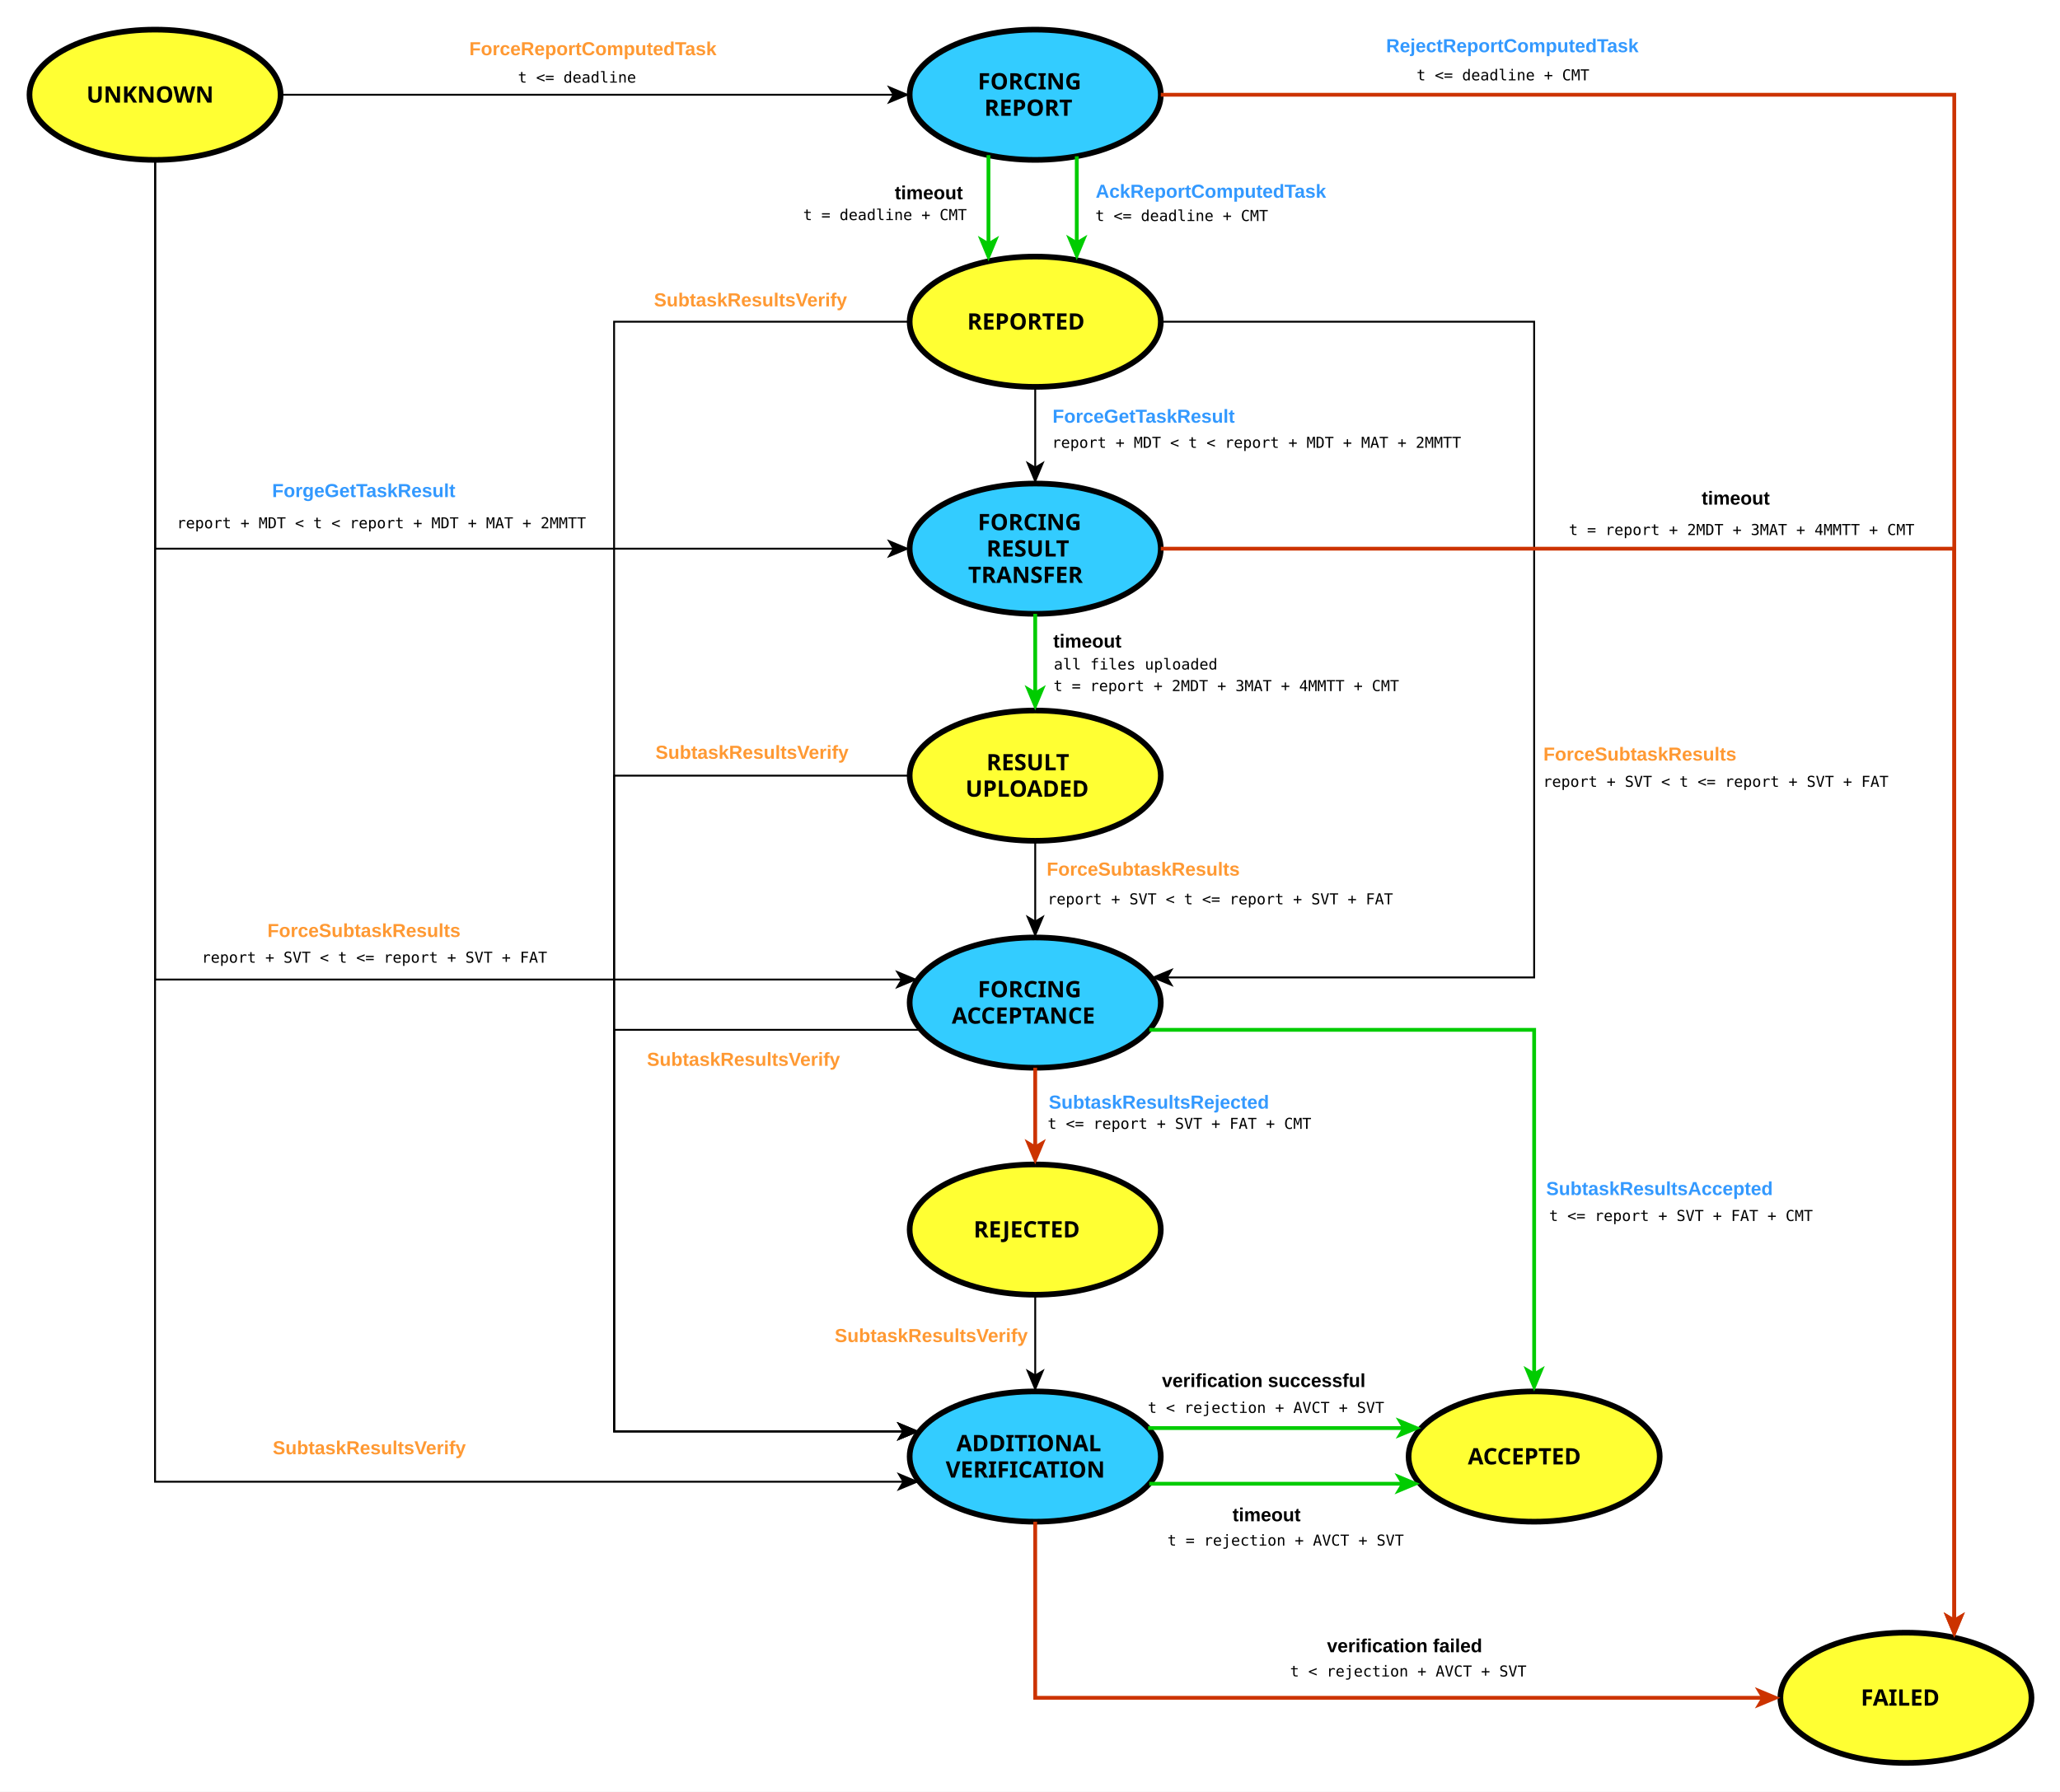
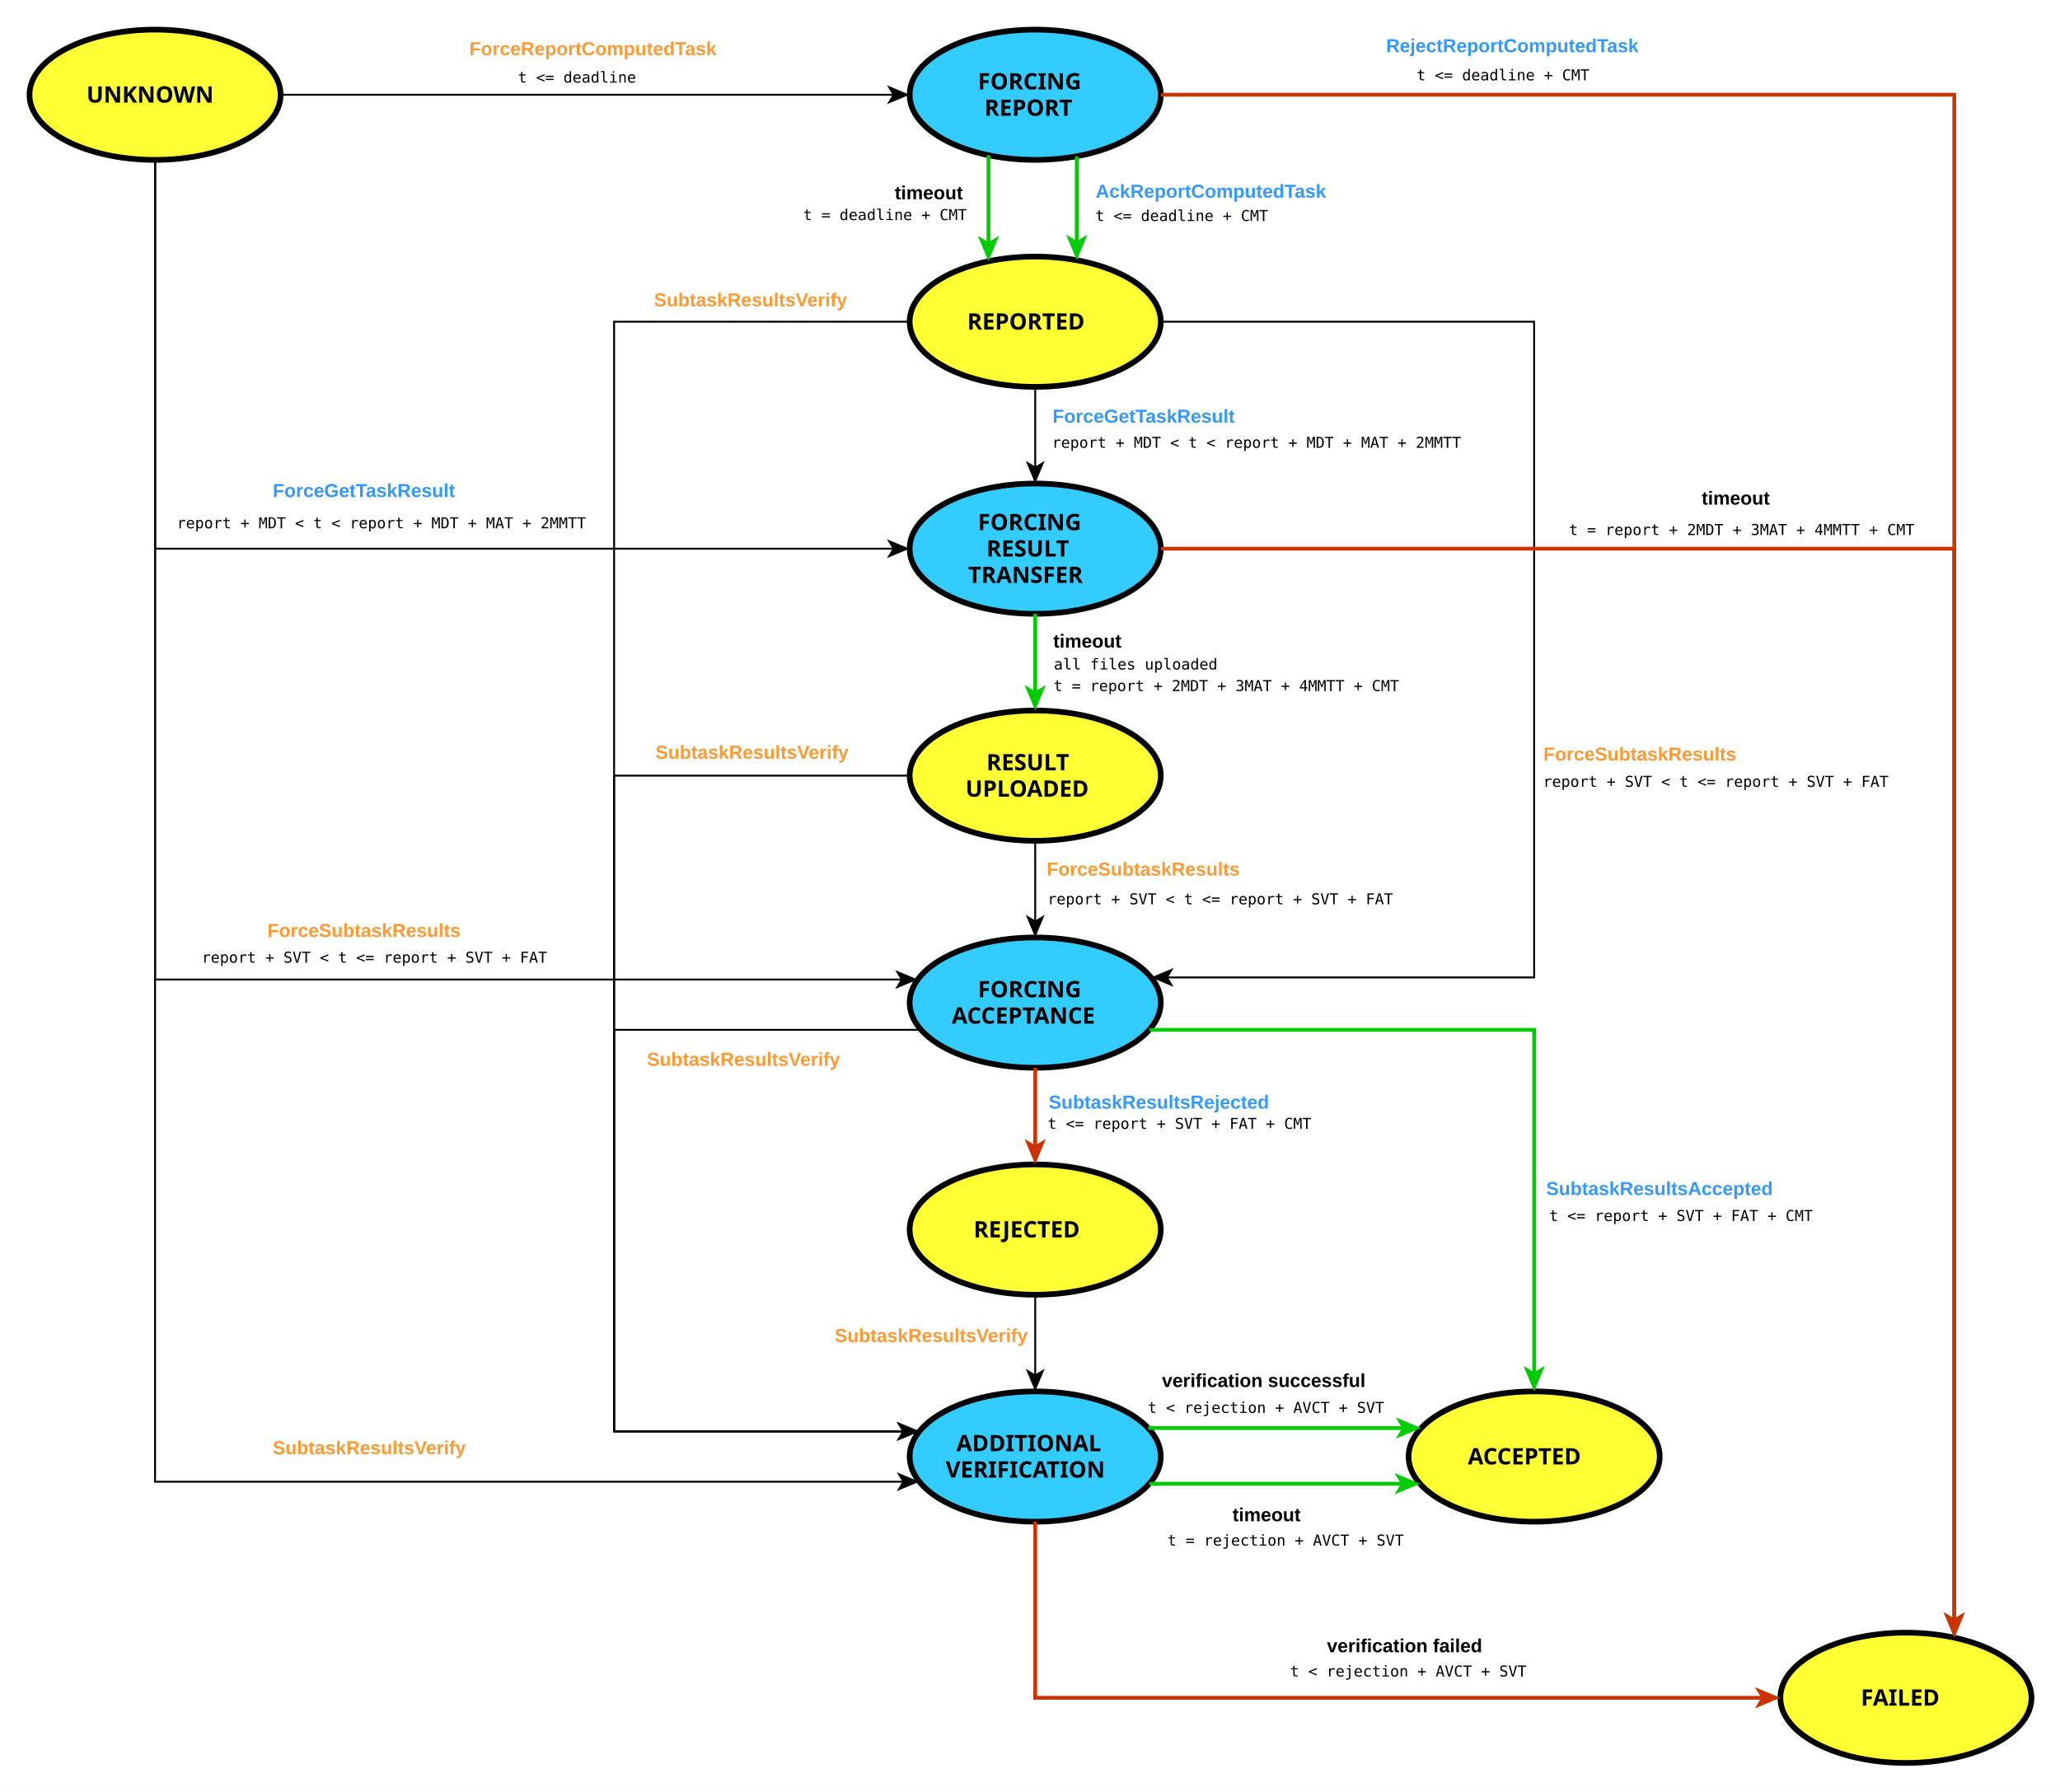
<svg xmlns="http://www.w3.org/2000/svg" fill-opacity="1" color-rendering="auto" color-interpolation="auto" text-rendering="auto" stroke="black" stroke-linecap="square" width="1091" stroke-miterlimit="10" shape-rendering="auto" stroke-opacity="1" fill="black" stroke-dasharray="none" font-weight="normal" stroke-width="1" height="949" font-family="'Dialog'" font-style="normal" stroke-linejoin="miter" font-size="12px" stroke-dashoffset="0" image-rendering="auto">
  <defs id="genericDefs" />
  <g>
    <defs id="defs1">
      <clipPath clipPathUnits="userSpaceOnUse" id="clipPath1">
        <path d="M0 0 L1091 0 L1091 949 L0 949 L0 0 Z" />
      </clipPath>
      <clipPath clipPathUnits="userSpaceOnUse" id="clipPath2">
        <path d="M-449 398 L642 398 L642 1347 L-449 1347 L-449 398 Z" />
      </clipPath>
    </defs>
    <g fill="white" text-rendering="geometricPrecision" shape-rendering="geometricPrecision" transform="translate(449,-398)" stroke="white">
      <rect x="-449" width="1091" height="949" y="398" clip-path="url(#clipPath2)" stroke="none" />
    </g>
    <g fill="rgb(255,255,51)" text-rendering="geometricPrecision" shape-rendering="geometricPrecision" transform="matrix(1,0,0,1,449,-398)" stroke="rgb(255,255,51)">
      <ellipse rx="66.5" ry="34.5" clip-path="url(#clipPath2)" cx="-366.883" cy="448.186" stroke="none" />
    </g>
    <g text-rendering="geometricPrecision" stroke-miterlimit="1.45" stroke-width="3" shape-rendering="geometricPrecision" transform="matrix(1,0,0,1,449,-398)" stroke-linecap="butt">
      <ellipse rx="66.5" fill="none" ry="34.5" clip-path="url(#clipPath2)" cx="-366.883" cy="448.186" />
      <text x="-403.188" y="452.341" clip-path="url(#clipPath2)" font-family="sans-serif" stroke="none" font-weight="bold" stroke-width="1" xml:space="preserve">UNKNOWN</text>
    </g>
    <g fill="rgb(51,204,255)" text-rendering="geometricPrecision" shape-rendering="geometricPrecision" transform="matrix(1,0,0,1,449,-398)" stroke="rgb(51,204,255)">
      <ellipse rx="66.5" ry="34.5" clip-path="url(#clipPath2)" cx="99.264" cy="448.186" stroke="none" />
    </g>
    <g text-rendering="geometricPrecision" stroke-miterlimit="1.45" stroke-width="3" shape-rendering="geometricPrecision" transform="matrix(1,0,0,1,449,-398)" stroke-linecap="butt">
      <ellipse rx="66.5" fill="none" ry="34.5" clip-path="url(#clipPath2)" cx="99.264" cy="448.186" />
      <text x="68.863" y="445.356" clip-path="url(#clipPath2)" font-family="sans-serif" stroke="none" font-weight="bold" stroke-width="1" xml:space="preserve">FORCING</text>
      <text x="72.335" y="459.325" clip-path="url(#clipPath2)" font-family="sans-serif" stroke="none" font-weight="bold" stroke-width="1" xml:space="preserve">REPORT</text>
    </g>
    <g fill="rgb(255,255,51)" text-rendering="geometricPrecision" shape-rendering="geometricPrecision" transform="matrix(1,0,0,1,449,-398)" stroke="rgb(255,255,51)">
      <ellipse rx="66.5" ry="34.5" clip-path="url(#clipPath2)" cx="99.264" cy="568.404" stroke="none" />
    </g>
    <g text-rendering="geometricPrecision" stroke-miterlimit="1.45" stroke-width="3" shape-rendering="geometricPrecision" transform="matrix(1,0,0,1,449,-398)" stroke-linecap="butt">
      <ellipse rx="66.5" fill="none" ry="34.5" clip-path="url(#clipPath2)" cx="99.264" cy="568.404" />
      <text x="63.256" y="572.558" clip-path="url(#clipPath2)" font-family="sans-serif" stroke="none" font-weight="bold" stroke-width="1" xml:space="preserve">REPORTED</text>
    </g>
    <g fill="rgb(51,204,255)" text-rendering="geometricPrecision" shape-rendering="geometricPrecision" transform="matrix(1,0,0,1,449,-398)" stroke="rgb(51,204,255)">
      <ellipse rx="66.5" ry="34.5" clip-path="url(#clipPath2)" cx="99.264" cy="688.621" stroke="none" />
    </g>
    <g text-rendering="geometricPrecision" stroke-miterlimit="1.45" stroke-width="3" shape-rendering="geometricPrecision" transform="matrix(1,0,0,1,449,-398)" stroke-linecap="butt">
      <ellipse rx="66.5" fill="none" ry="34.5" clip-path="url(#clipPath2)" cx="99.264" cy="688.621" />
      <text x="68.863" y="678.807" clip-path="url(#clipPath2)" font-family="sans-serif" stroke="none" font-weight="bold" stroke-width="1" xml:space="preserve">FORCING</text>
      <text x="73.436" y="692.775" clip-path="url(#clipPath2)" font-family="sans-serif" stroke="none" font-weight="bold" stroke-width="1" xml:space="preserve">RESULT</text>
      <text x="63.748" y="706.744" clip-path="url(#clipPath2)" font-family="sans-serif" stroke="none" font-weight="bold" stroke-width="1" xml:space="preserve">TRANSFER</text>
    </g>
    <g fill="rgb(255,255,51)" text-rendering="geometricPrecision" shape-rendering="geometricPrecision" transform="matrix(1,0,0,1,449,-398)" stroke="rgb(255,255,51)">
      <ellipse rx="66.5" ry="34.5" clip-path="url(#clipPath2)" cx="99.264" cy="808.839" stroke="none" />
    </g>
    <g text-rendering="geometricPrecision" stroke-miterlimit="1.45" stroke-width="3" shape-rendering="geometricPrecision" transform="matrix(1,0,0,1,449,-398)" stroke-linecap="butt">
      <ellipse rx="66.5" fill="none" ry="34.5" clip-path="url(#clipPath2)" cx="99.264" cy="808.839" />
      <text x="73.436" y="806.009" clip-path="url(#clipPath2)" font-family="sans-serif" stroke="none" font-weight="bold" stroke-width="1" xml:space="preserve">RESULT</text>
      <text x="62.368" y="819.977" clip-path="url(#clipPath2)" font-family="sans-serif" stroke="none" font-weight="bold" stroke-width="1" xml:space="preserve">UPLOADED</text>
    </g>
    <g fill="rgb(51,204,255)" text-rendering="geometricPrecision" shape-rendering="geometricPrecision" transform="matrix(1,0,0,1,449,-398)" stroke="rgb(51,204,255)">
      <ellipse rx="66.5" ry="34.5" clip-path="url(#clipPath2)" cx="99.264" cy="929.056" stroke="none" />
    </g>
    <g text-rendering="geometricPrecision" stroke-miterlimit="1.45" stroke-width="3" shape-rendering="geometricPrecision" transform="matrix(1,0,0,1,449,-398)" stroke-linecap="butt">
      <ellipse rx="66.5" fill="none" ry="34.5" clip-path="url(#clipPath2)" cx="99.264" cy="929.056" />
      <text x="68.863" y="926.226" clip-path="url(#clipPath2)" font-family="sans-serif" stroke="none" font-weight="bold" stroke-width="1" xml:space="preserve">FORCING</text>
      <text x="55.059" y="940.195" clip-path="url(#clipPath2)" font-family="sans-serif" stroke="none" font-weight="bold" stroke-width="1" xml:space="preserve">ACCEPTANCE</text>
    </g>
    <g fill="rgb(255,255,51)" text-rendering="geometricPrecision" shape-rendering="geometricPrecision" transform="matrix(1,0,0,1,449,-398)" stroke="rgb(255,255,51)">
      <ellipse rx="66.5" ry="34.5" clip-path="url(#clipPath2)" cx="363.505" cy="1169.491" stroke="none" />
    </g>
    <g text-rendering="geometricPrecision" stroke-miterlimit="1.45" stroke-width="3" shape-rendering="geometricPrecision" transform="matrix(1,0,0,1,449,-398)" stroke-linecap="butt">
      <ellipse rx="66.5" fill="none" ry="34.5" clip-path="url(#clipPath2)" cx="363.505" cy="1169.491" />
      <text x="328.386" y="1173.645" clip-path="url(#clipPath2)" font-family="sans-serif" stroke="none" font-weight="bold" stroke-width="1" xml:space="preserve">ACCEPTED</text>
    </g>
    <g fill="rgb(255,255,51)" text-rendering="geometricPrecision" shape-rendering="geometricPrecision" transform="matrix(1,0,0,1,449,-398)" stroke="rgb(255,255,51)">
      <ellipse rx="66.5" ry="34.5" clip-path="url(#clipPath2)" cx="99.264" cy="1049.274" stroke="none" />
    </g>
    <g text-rendering="geometricPrecision" stroke-miterlimit="1.45" stroke-width="3" shape-rendering="geometricPrecision" transform="matrix(1,0,0,1,449,-398)" stroke-linecap="butt">
      <ellipse rx="66.5" fill="none" ry="34.5" clip-path="url(#clipPath2)" cx="99.264" cy="1049.274" />
      <text x="66.639" y="1053.428" clip-path="url(#clipPath2)" font-family="sans-serif" stroke="none" font-weight="bold" stroke-width="1" xml:space="preserve">REJECTED</text>
    </g>
    <g fill="rgb(51,204,255)" text-rendering="geometricPrecision" shape-rendering="geometricPrecision" transform="matrix(1,0,0,1,449,-398)" stroke="rgb(51,204,255)">
      <ellipse rx="66.5" ry="34.5" clip-path="url(#clipPath2)" cx="99.264" cy="1169.491" stroke="none" />
    </g>
    <g text-rendering="geometricPrecision" stroke-miterlimit="1.45" stroke-width="3" shape-rendering="geometricPrecision" transform="matrix(1,0,0,1,449,-398)" stroke-linecap="butt">
      <ellipse rx="66.5" fill="none" ry="34.5" clip-path="url(#clipPath2)" cx="99.264" cy="1169.491" />
      <text x="57.514" y="1166.661" clip-path="url(#clipPath2)" font-family="sans-serif" stroke="none" font-weight="bold" stroke-width="1" xml:space="preserve">ADDITIONAL</text>
      <text x="51.845" y="1180.63" clip-path="url(#clipPath2)" font-family="sans-serif" stroke="none" font-weight="bold" stroke-width="1" xml:space="preserve">VERIFICATION</text>
    </g>
    <g fill="rgb(255,255,51)" text-rendering="geometricPrecision" shape-rendering="geometricPrecision" transform="matrix(1,0,0,1,449,-398)" stroke="rgb(255,255,51)">
      <ellipse rx="66.5" ry="34.5" clip-path="url(#clipPath2)" cx="560.402" cy="1297.274" stroke="none" />
    </g>
    <g text-rendering="geometricPrecision" stroke-miterlimit="1.45" stroke-width="3" shape-rendering="geometricPrecision" transform="matrix(1,0,0,1,449,-398)" stroke-linecap="butt">
      <ellipse rx="66.5" fill="none" ry="34.5" clip-path="url(#clipPath2)" cx="560.402" cy="1297.274" />
      <text x="536.525" y="1301.429" clip-path="url(#clipPath2)" font-family="sans-serif" stroke="none" font-weight="bold" stroke-width="1" xml:space="preserve">FAILED</text>
      <path fill="none" d="M-300.399 448.186 L24.733 448.186" stroke-width="1" clip-path="url(#clipPath2)" />
      <path d="M32.733 448.186 L20.733 443.186 L23.733 448.186 L20.733 453.186 Z" stroke-width="1" clip-path="url(#clipPath2)" stroke="none" />
    </g>
    <g stroke-linecap="butt" font-size="10px" transform="matrix(1,0,0,1,449,-398)" fill="rgb(255,153,51)" text-rendering="geometricPrecision" font-family="'Arial'" shape-rendering="geometricPrecision" stroke="rgb(255,153,51)" font-weight="bold" stroke-miterlimit="1.45">
      <text x="-200.452" xml:space="preserve" y="427.253" clip-path="url(#clipPath2)" stroke="none">ForceReportComputedTask</text>
    </g>
    <g font-size="8px" stroke-linecap="butt" transform="matrix(1,0,0,1,449,-398)" text-rendering="geometricPrecision" font-family="monospace" shape-rendering="geometricPrecision" stroke-miterlimit="1.45">
      <text x="-174.716" xml:space="preserve" y="441.756" clip-path="url(#clipPath2)" stroke="none">t &lt;= deadline</text>
    </g>
    <g stroke-linecap="butt" transform="matrix(1,0,0,1,449,-398)" fill="rgb(0,204,0)" text-rendering="geometricPrecision" shape-rendering="geometricPrecision" stroke="rgb(0,204,0)" stroke-width="2" stroke-miterlimit="1.45">
      <path fill="none" d="M121.264 480.772 L121.264 526.834" clip-path="url(#clipPath2)" />
      <path d="M121.264 535.834 L126.889 522.334 L121.264 525.709 L115.639 522.334 Z" clip-path="url(#clipPath2)" stroke="none" />
    </g>
    <g stroke-linecap="butt" font-size="10px" transform="matrix(1,0,0,1,449,-398)" fill="rgb(51,153,255)" text-rendering="geometricPrecision" font-family="'Arial'" shape-rendering="geometricPrecision" stroke="rgb(51,153,255)" font-weight="bold" stroke-miterlimit="1.45">
      <text x="131.266" xml:space="preserve" y="502.739" clip-path="url(#clipPath2)" stroke="none">AckReportComputedTask</text>
    </g>
    <g font-size="8px" stroke-linecap="butt" transform="matrix(1,0,0,1,449,-398)" text-rendering="geometricPrecision" font-family="monospace" shape-rendering="geometricPrecision" stroke-miterlimit="1.45">
      <text x="131.109" xml:space="preserve" y="515.064" clip-path="url(#clipPath2)" stroke="none">t &lt;= deadline + CMT</text>
    </g>
    <g stroke-linecap="butt" transform="matrix(1,0,0,1,449,-398)" fill="rgb(0,204,0)" text-rendering="geometricPrecision" shape-rendering="geometricPrecision" stroke="rgb(0,204,0)" stroke-width="2" stroke-miterlimit="1.45">
      <path fill="none" d="M74.5 480.175 L74.5 527.395" clip-path="url(#clipPath2)" />
      <path d="M74.5 536.395 L80.125 522.895 L74.5 526.27 L68.875 522.895 Z" clip-path="url(#clipPath2)" stroke="none" />
    </g>
    <g font-size="10px" stroke-linecap="butt" transform="matrix(1,0,0,1,449,-398)" text-rendering="geometricPrecision" font-family="'Arial'" shape-rendering="geometricPrecision" font-weight="bold" stroke-miterlimit="1.45">
      <text x="24.846" xml:space="preserve" y="503.539" clip-path="url(#clipPath2)" stroke="none">timeout</text>
      <text x="-23.648" font-size="8px" y="514.584" clip-path="url(#clipPath2)" font-family="monospace" stroke="none" font-weight="normal" xml:space="preserve">t = deadline + CMT</text>
      <path fill="none" d="M-366.883 482.683 L-366.883 688.621 L24.729 688.621" clip-path="url(#clipPath2)" />
      <path d="M32.729 688.621 L20.729 683.621 L23.729 688.621 L20.729 693.621 Z" stroke="none" clip-path="url(#clipPath2)" />
-       <text fill="rgb(51,153,255)" x="-304.894" xml:space="preserve" y="661.288" clip-path="url(#clipPath2)" stroke="none">ForgeGetTaskResult</text>
+       <text fill="rgb(51,153,255)" x="-304.532" xml:space="preserve" y="661.288" clip-path="url(#clipPath2)" stroke="none">ForceGetTaskResult</text>
      <text x="-355.383" font-size="8px" y="677.815" clip-path="url(#clipPath2)" font-family="monospace" stroke="none" font-weight="normal" xml:space="preserve">report + MDT &lt; t &lt; report + MDT + MAT + 2MMTT</text>
      <path fill="none" d="M99.264 602.904 L99.264 646.121" clip-path="url(#clipPath2)" />
      <path d="M99.264 654.121 L104.264 642.121 L99.264 645.121 L94.264 642.121 Z" stroke="none" clip-path="url(#clipPath2)" />
      <text fill="rgb(51,153,255)" x="108.437" xml:space="preserve" y="621.898" clip-path="url(#clipPath2)" stroke="none">ForceGetTaskResult</text>
      <text x="108.095" font-size="8px" y="635.21" clip-path="url(#clipPath2)" font-family="monospace" stroke="none" font-weight="normal" xml:space="preserve">report + MDT &lt; t &lt; report + MDT + MAT + 2MMTT</text>
    </g>
    <g stroke-linecap="butt" transform="matrix(1,0,0,1,449,-398)" fill="rgb(0,204,0)" text-rendering="geometricPrecision" shape-rendering="geometricPrecision" stroke="rgb(0,204,0)" stroke-width="2" stroke-miterlimit="1.45">
      <path fill="none" d="M99.264 723.121 L99.264 765.339" clip-path="url(#clipPath2)" />
      <path d="M99.264 774.339 L104.889 760.839 L99.264 764.214 L93.639 760.839 Z" clip-path="url(#clipPath2)" stroke="none" />
    </g>
    <g font-size="10px" stroke-linecap="butt" transform="matrix(1,0,0,1,449,-398)" text-rendering="geometricPrecision" font-family="'Arial'" shape-rendering="geometricPrecision" font-weight="bold" stroke-miterlimit="1.45">
      <text x="108.81" xml:space="preserve" y="740.997" clip-path="url(#clipPath2)" stroke="none">timeout</text>
      <text x="108.953" font-size="8px" y="764.052" clip-path="url(#clipPath2)" font-family="monospace" stroke="none" font-weight="normal" xml:space="preserve">t = report + 2MDT + 3MAT + 4MMTT + CMT</text>
      <text x="109.117" font-size="8px" y="752.622" clip-path="url(#clipPath2)" font-family="monospace" stroke="none" font-weight="normal" xml:space="preserve">all files uploaded</text>
      <path fill="none" d="M-366.883 482.685 L-366.883 916.833 L29.065 916.833" clip-path="url(#clipPath2)" />
      <path d="M37.065 916.833 L25.065 911.833 L28.065 916.833 L25.065 921.833 Z" stroke="none" clip-path="url(#clipPath2)" />
      <text fill="rgb(255,153,51)" x="-307.379" xml:space="preserve" y="894.3" clip-path="url(#clipPath2)" stroke="none">ForceSubtaskResults</text>
      <text x="-342.228" font-size="8px" y="907.922" clip-path="url(#clipPath2)" font-family="monospace" stroke="none" font-weight="normal" xml:space="preserve">report + SVT &lt; t &lt;= report + SVT + FAT</text>
      <path fill="none" d="M165.77 568.404 L363.505 568.404 L363.505 915.722 L168.583 915.722" clip-path="url(#clipPath2)" />
      <path d="M160.583 915.722 L172.583 920.722 L169.583 915.722 L172.583 910.722 Z" stroke="none" clip-path="url(#clipPath2)" />
      <text fill="rgb(255,153,51)" x="368.377" xml:space="preserve" y="800.87" clip-path="url(#clipPath2)" stroke="none">ForceSubtaskResults</text>
      <text x="368.158" font-size="8px" y="814.773" clip-path="url(#clipPath2)" font-family="monospace" stroke="none" font-weight="normal" xml:space="preserve">report + SVT &lt; t &lt;= report + SVT + FAT</text>
      <path fill="none" d="M99.264 843.353 L99.264 886.556" clip-path="url(#clipPath2)" />
      <path d="M99.264 894.556 L104.264 882.556 L99.264 885.556 L94.264 882.556 Z" stroke="none" clip-path="url(#clipPath2)" />
      <text fill="rgb(255,153,51)" x="105.337" xml:space="preserve" y="861.791" clip-path="url(#clipPath2)" stroke="none">ForceSubtaskResults</text>
      <text x="105.753" font-size="8px" y="876.999" clip-path="url(#clipPath2)" font-family="monospace" stroke="none" font-weight="normal" xml:space="preserve">report + SVT &lt; t &lt;= report + SVT + FAT</text>
    </g>
    <g stroke-linecap="butt" transform="matrix(1,0,0,1,449,-398)" fill="rgb(0,204,0)" text-rendering="geometricPrecision" shape-rendering="geometricPrecision" stroke="rgb(0,204,0)" stroke-width="2" stroke-miterlimit="1.45">
      <path fill="none" d="M159.692 943.472 L363.505 943.472 L363.505 1126.005" clip-path="url(#clipPath2)" />
      <path d="M363.505 1135.005 L369.13 1121.505 L363.505 1124.88 L357.88 1121.505 Z" clip-path="url(#clipPath2)" stroke="none" />
    </g>
    <g stroke-linecap="butt" font-size="10px" transform="matrix(1,0,0,1,449,-398)" fill="rgb(51,153,255)" text-rendering="geometricPrecision" font-family="'Arial'" shape-rendering="geometricPrecision" stroke="rgb(51,153,255)" font-weight="bold" stroke-miterlimit="1.45">
      <text x="369.885" xml:space="preserve" y="1030.989" clip-path="url(#clipPath2)" stroke="none">SubtaskResultsAccepted</text>
    </g>
    <g font-size="8px" stroke-linecap="butt" transform="matrix(1,0,0,1,449,-398)" text-rendering="geometricPrecision" font-family="monospace" shape-rendering="geometricPrecision" stroke-miterlimit="1.45">
      <text x="371.432" xml:space="preserve" y="1044.727" clip-path="url(#clipPath2)" stroke="none">t &lt;= report + SVT + FAT + CMT</text>
    </g>
    <g stroke-linecap="butt" transform="matrix(1,0,0,1,449,-398)" fill="rgb(204,51,0)" text-rendering="geometricPrecision" shape-rendering="geometricPrecision" stroke="rgb(204,51,0)" stroke-width="2" stroke-miterlimit="1.45">
      <path fill="none" d="M99.264 963.539 L99.264 1005.774" clip-path="url(#clipPath2)" />
      <path d="M99.264 1014.774 L104.889 1001.274 L99.264 1004.649 L93.639 1001.274 Z" clip-path="url(#clipPath2)" stroke="none" />
    </g>
    <g stroke-linecap="butt" font-size="10px" transform="matrix(1,0,0,1,449,-398)" fill="rgb(51,153,255)" text-rendering="geometricPrecision" font-family="'Arial'" shape-rendering="geometricPrecision" stroke="rgb(51,153,255)" font-weight="bold" stroke-miterlimit="1.45">
      <text x="106.425" xml:space="preserve" y="985.209" clip-path="url(#clipPath2)" stroke="none">SubtaskResultsRejected</text>
    </g>
    <g font-size="8px" stroke-linecap="butt" transform="matrix(1,0,0,1,449,-398)" text-rendering="geometricPrecision" font-family="monospace" shape-rendering="geometricPrecision" stroke-miterlimit="1.45">
      <text x="105.827" xml:space="preserve" y="995.934" clip-path="url(#clipPath2)" stroke="none">t &lt;= report + SVT + FAT + CMT</text>
      <path fill="none" d="M-366.883 482.721 L-366.883 1182.824 L29.925 1182.824" clip-path="url(#clipPath2)" />
      <path d="M37.925 1182.824 L25.925 1177.824 L28.925 1182.824 L25.925 1187.824 Z" stroke="none" clip-path="url(#clipPath2)" />
    </g>
    <g stroke-linecap="butt" font-size="10px" transform="matrix(1,0,0,1,449,-398)" fill="rgb(255,153,51)" text-rendering="geometricPrecision" font-family="'Arial'" shape-rendering="geometricPrecision" stroke="rgb(255,153,51)" font-weight="bold" stroke-miterlimit="1.45">
      <text x="-304.563" xml:space="preserve" y="1168.291" clip-path="url(#clipPath2)" stroke="none">SubtaskResultsVerify</text>
    </g>
    <g text-rendering="geometricPrecision" stroke-miterlimit="1.45" shape-rendering="geometricPrecision" transform="matrix(1,0,0,1,449,-398)" stroke-linecap="butt">
      <path fill="none" d="M99.264 1083.774 L99.264 1126.991" clip-path="url(#clipPath2)" />
      <path d="M99.264 1134.991 L104.264 1122.991 L99.264 1125.991 L94.264 1122.991 Z" clip-path="url(#clipPath2)" stroke="none" />
    </g>
    <g stroke-linecap="butt" font-size="10px" transform="matrix(1,0,0,1,449,-398)" fill="rgb(255,153,51)" text-rendering="geometricPrecision" font-family="'Arial'" shape-rendering="geometricPrecision" stroke="rgb(255,153,51)" font-weight="bold" stroke-miterlimit="1.45">
      <text x="-6.944" xml:space="preserve" y="1108.849" clip-path="url(#clipPath2)" stroke="none">SubtaskResultsVerify</text>
    </g>
    <g text-rendering="geometricPrecision" stroke-miterlimit="1.45" shape-rendering="geometricPrecision" transform="matrix(1,0,0,1,449,-398)" stroke-linecap="butt">
      <path fill="none" d="M32.763 568.404 L-123.768 568.404 L-123.768 1156.158 L29.966 1156.158" clip-path="url(#clipPath2)" />
      <path d="M37.967 1156.158 L25.966 1151.158 L28.966 1156.158 L25.966 1161.158 Z" clip-path="url(#clipPath2)" stroke="none" />
    </g>
    <g stroke-linecap="butt" font-size="10px" transform="matrix(1,0,0,1,449,-398)" fill="rgb(255,153,51)" text-rendering="geometricPrecision" font-family="'Arial'" shape-rendering="geometricPrecision" stroke="rgb(255,153,51)" font-weight="bold" stroke-miterlimit="1.45">
      <text x="-102.653" xml:space="preserve" y="560.27" clip-path="url(#clipPath2)" stroke="none">SubtaskResultsVerify</text>
    </g>
    <g text-rendering="geometricPrecision" stroke-miterlimit="1.45" shape-rendering="geometricPrecision" transform="matrix(1,0,0,1,449,-398)" stroke-linecap="butt">
      <path fill="none" d="M32.764 808.839 L-123.768 808.839 L-123.768 1156.158 L29.921 1156.158" clip-path="url(#clipPath2)" />
      <path d="M37.921 1156.158 L25.921 1151.158 L28.921 1156.158 L25.921 1161.158 Z" clip-path="url(#clipPath2)" stroke="none" />
    </g>
    <g stroke-linecap="butt" font-size="10px" transform="matrix(1,0,0,1,449,-398)" fill="rgb(255,153,51)" text-rendering="geometricPrecision" font-family="'Arial'" shape-rendering="geometricPrecision" stroke="rgb(255,153,51)" font-weight="bold" stroke-miterlimit="1.45">
      <text x="-101.853" xml:space="preserve" y="799.905" clip-path="url(#clipPath2)" stroke="none">SubtaskResultsVerify</text>
    </g>
    <g text-rendering="geometricPrecision" stroke-miterlimit="1.45" shape-rendering="geometricPrecision" transform="matrix(1,0,0,1,449,-398)" stroke-linecap="butt">
      <path fill="none" d="M38.83 943.472 L-123.768 943.472 L-123.768 1156.158 L29.925 1156.158" clip-path="url(#clipPath2)" />
      <path d="M37.925 1156.158 L25.925 1151.158 L28.925 1156.158 L25.925 1161.158 Z" clip-path="url(#clipPath2)" stroke="none" />
    </g>
    <g stroke-linecap="butt" font-size="10px" transform="matrix(1,0,0,1,449,-398)" fill="rgb(255,153,51)" text-rendering="geometricPrecision" font-family="'Arial'" shape-rendering="geometricPrecision" stroke="rgb(255,153,51)" font-weight="bold" stroke-miterlimit="1.45">
      <text x="-106.377" xml:space="preserve" y="962.539" clip-path="url(#clipPath2)" stroke="none">SubtaskResultsVerify</text>
    </g>
    <g stroke-linecap="butt" transform="matrix(1,0,0,1,449,-398)" fill="rgb(0,204,0)" text-rendering="geometricPrecision" shape-rendering="geometricPrecision" stroke="rgb(0,204,0)" stroke-width="2" stroke-miterlimit="1.45">
      <path fill="none" d="M159.051 1154.4 L294.692 1154.4" clip-path="url(#clipPath2)" />
      <path d="M303.692 1154.4 L290.192 1148.775 L293.567 1154.4 L290.192 1160.025 Z" clip-path="url(#clipPath2)" stroke="none" />
    </g>
    <g font-size="10px" stroke-linecap="butt" transform="matrix(1,0,0,1,449,-398)" text-rendering="geometricPrecision" font-family="'Arial'" shape-rendering="geometricPrecision" font-weight="bold" stroke-miterlimit="1.45">
      <text x="166.364" xml:space="preserve" y="1132.667" clip-path="url(#clipPath2)" stroke="none">verification successful</text>
      <text x="158.871" font-size="8px" y="1146.37" clip-path="url(#clipPath2)" font-family="monospace" stroke="none" font-weight="normal" xml:space="preserve">t &lt; rejection + AVCT + SVT</text>
    </g>
    <g stroke-linecap="butt" transform="matrix(1,0,0,1,449,-398)" fill="rgb(0,204,0)" text-rendering="geometricPrecision" shape-rendering="geometricPrecision" stroke="rgb(0,204,0)" stroke-width="2" stroke-miterlimit="1.45">
      <path fill="none" d="M159.681 1183.891 L294.077 1183.891" clip-path="url(#clipPath2)" />
      <path d="M303.077 1183.891 L289.577 1178.266 L292.952 1183.891 L289.577 1189.516 Z" clip-path="url(#clipPath2)" stroke="none" />
    </g>
    <g font-size="10px" stroke-linecap="butt" transform="matrix(1,0,0,1,449,-398)" text-rendering="geometricPrecision" font-family="'Arial'" shape-rendering="geometricPrecision" font-weight="bold" stroke-miterlimit="1.45">
      <text x="203.73" xml:space="preserve" y="1203.758" clip-path="url(#clipPath2)" stroke="none">timeout</text>
      <text x="169.271" font-size="8px" y="1216.661" clip-path="url(#clipPath2)" font-family="monospace" stroke="none" font-weight="normal" xml:space="preserve">t = rejection + AVCT + SVT</text>
    </g>
    <g stroke-linecap="butt" transform="matrix(1,0,0,1,449,-398)" fill="rgb(204,51,0)" text-rendering="geometricPrecision" shape-rendering="geometricPrecision" stroke="rgb(204,51,0)" stroke-width="2" stroke-miterlimit="1.45">
      <path fill="none" d="M165.778 448.186 L586.002 448.186 L586.002 1256.427" clip-path="url(#clipPath2)" />
      <path d="M586.002 1265.427 L591.627 1251.927 L586.002 1255.302 L580.377 1251.927 Z" clip-path="url(#clipPath2)" stroke="none" />
    </g>
    <g stroke-linecap="butt" font-size="10px" transform="matrix(1,0,0,1,449,-398)" fill="rgb(51,153,255)" text-rendering="geometricPrecision" font-family="'Arial'" shape-rendering="geometricPrecision" stroke="rgb(51,153,255)" font-weight="bold" stroke-miterlimit="1.45">
      <text x="285.084" xml:space="preserve" y="425.653" clip-path="url(#clipPath2)" stroke="none">RejectReportComputedTask</text>
    </g>
    <g font-size="8px" stroke-linecap="butt" transform="matrix(1,0,0,1,449,-398)" text-rendering="geometricPrecision" font-family="monospace" shape-rendering="geometricPrecision" stroke-miterlimit="1.45">
      <text x="301.238" xml:space="preserve" y="440.556" clip-path="url(#clipPath2)" stroke="none">t &lt;= deadline + CMT</text>
    </g>
    <g stroke-linecap="butt" transform="matrix(1,0,0,1,449,-398)" fill="rgb(204,51,0)" text-rendering="geometricPrecision" shape-rendering="geometricPrecision" stroke="rgb(204,51,0)" stroke-width="2" stroke-miterlimit="1.45">
      <path fill="none" d="M165.776 688.621 L586.002 688.621 L586.002 1256.468" clip-path="url(#clipPath2)" />
      <path d="M586.002 1265.468 L591.627 1251.968 L586.002 1255.343 L580.377 1251.968 Z" clip-path="url(#clipPath2)" stroke="none" />
    </g>
    <g font-size="10px" stroke-linecap="butt" transform="matrix(1,0,0,1,449,-398)" text-rendering="geometricPrecision" font-family="'Arial'" shape-rendering="geometricPrecision" font-weight="bold" stroke-miterlimit="1.45">
      <text x="452.198" xml:space="preserve" y="665.285" clip-path="url(#clipPath2)" stroke="none">timeout</text>
      <text x="381.89" font-size="8px" y="681.391" clip-path="url(#clipPath2)" font-family="monospace" stroke="none" font-weight="normal" xml:space="preserve">t = report + 2MDT + 3MAT + 4MMTT + CMT</text>
    </g>
    <g stroke-linecap="butt" transform="matrix(1,0,0,1,449,-398)" fill="rgb(204,51,0)" text-rendering="geometricPrecision" shape-rendering="geometricPrecision" stroke="rgb(204,51,0)" stroke-width="2" stroke-miterlimit="1.45">
      <path fill="none" d="M99.264 1203.991 L99.264 1297.274 L484.902 1297.274" clip-path="url(#clipPath2)" />
      <path d="M493.902 1297.274 L480.402 1291.649 L483.777 1297.274 L480.402 1302.899 Z" clip-path="url(#clipPath2)" stroke="none" />
    </g>
    <g font-size="10px" stroke-linecap="butt" transform="matrix(1,0,0,1,449,-398)" text-rendering="geometricPrecision" font-family="'Arial'" shape-rendering="geometricPrecision" font-weight="bold" stroke-miterlimit="1.45">
      <text x="253.776" xml:space="preserve" y="1273.141" clip-path="url(#clipPath2)" stroke="none">verification failed</text>
      <text x="234.231" font-size="8px" y="1285.995" clip-path="url(#clipPath2)" font-family="monospace" stroke="none" font-weight="normal" xml:space="preserve">t &lt; rejection + AVCT + SVT</text>
    </g>
  </g>
</svg>
